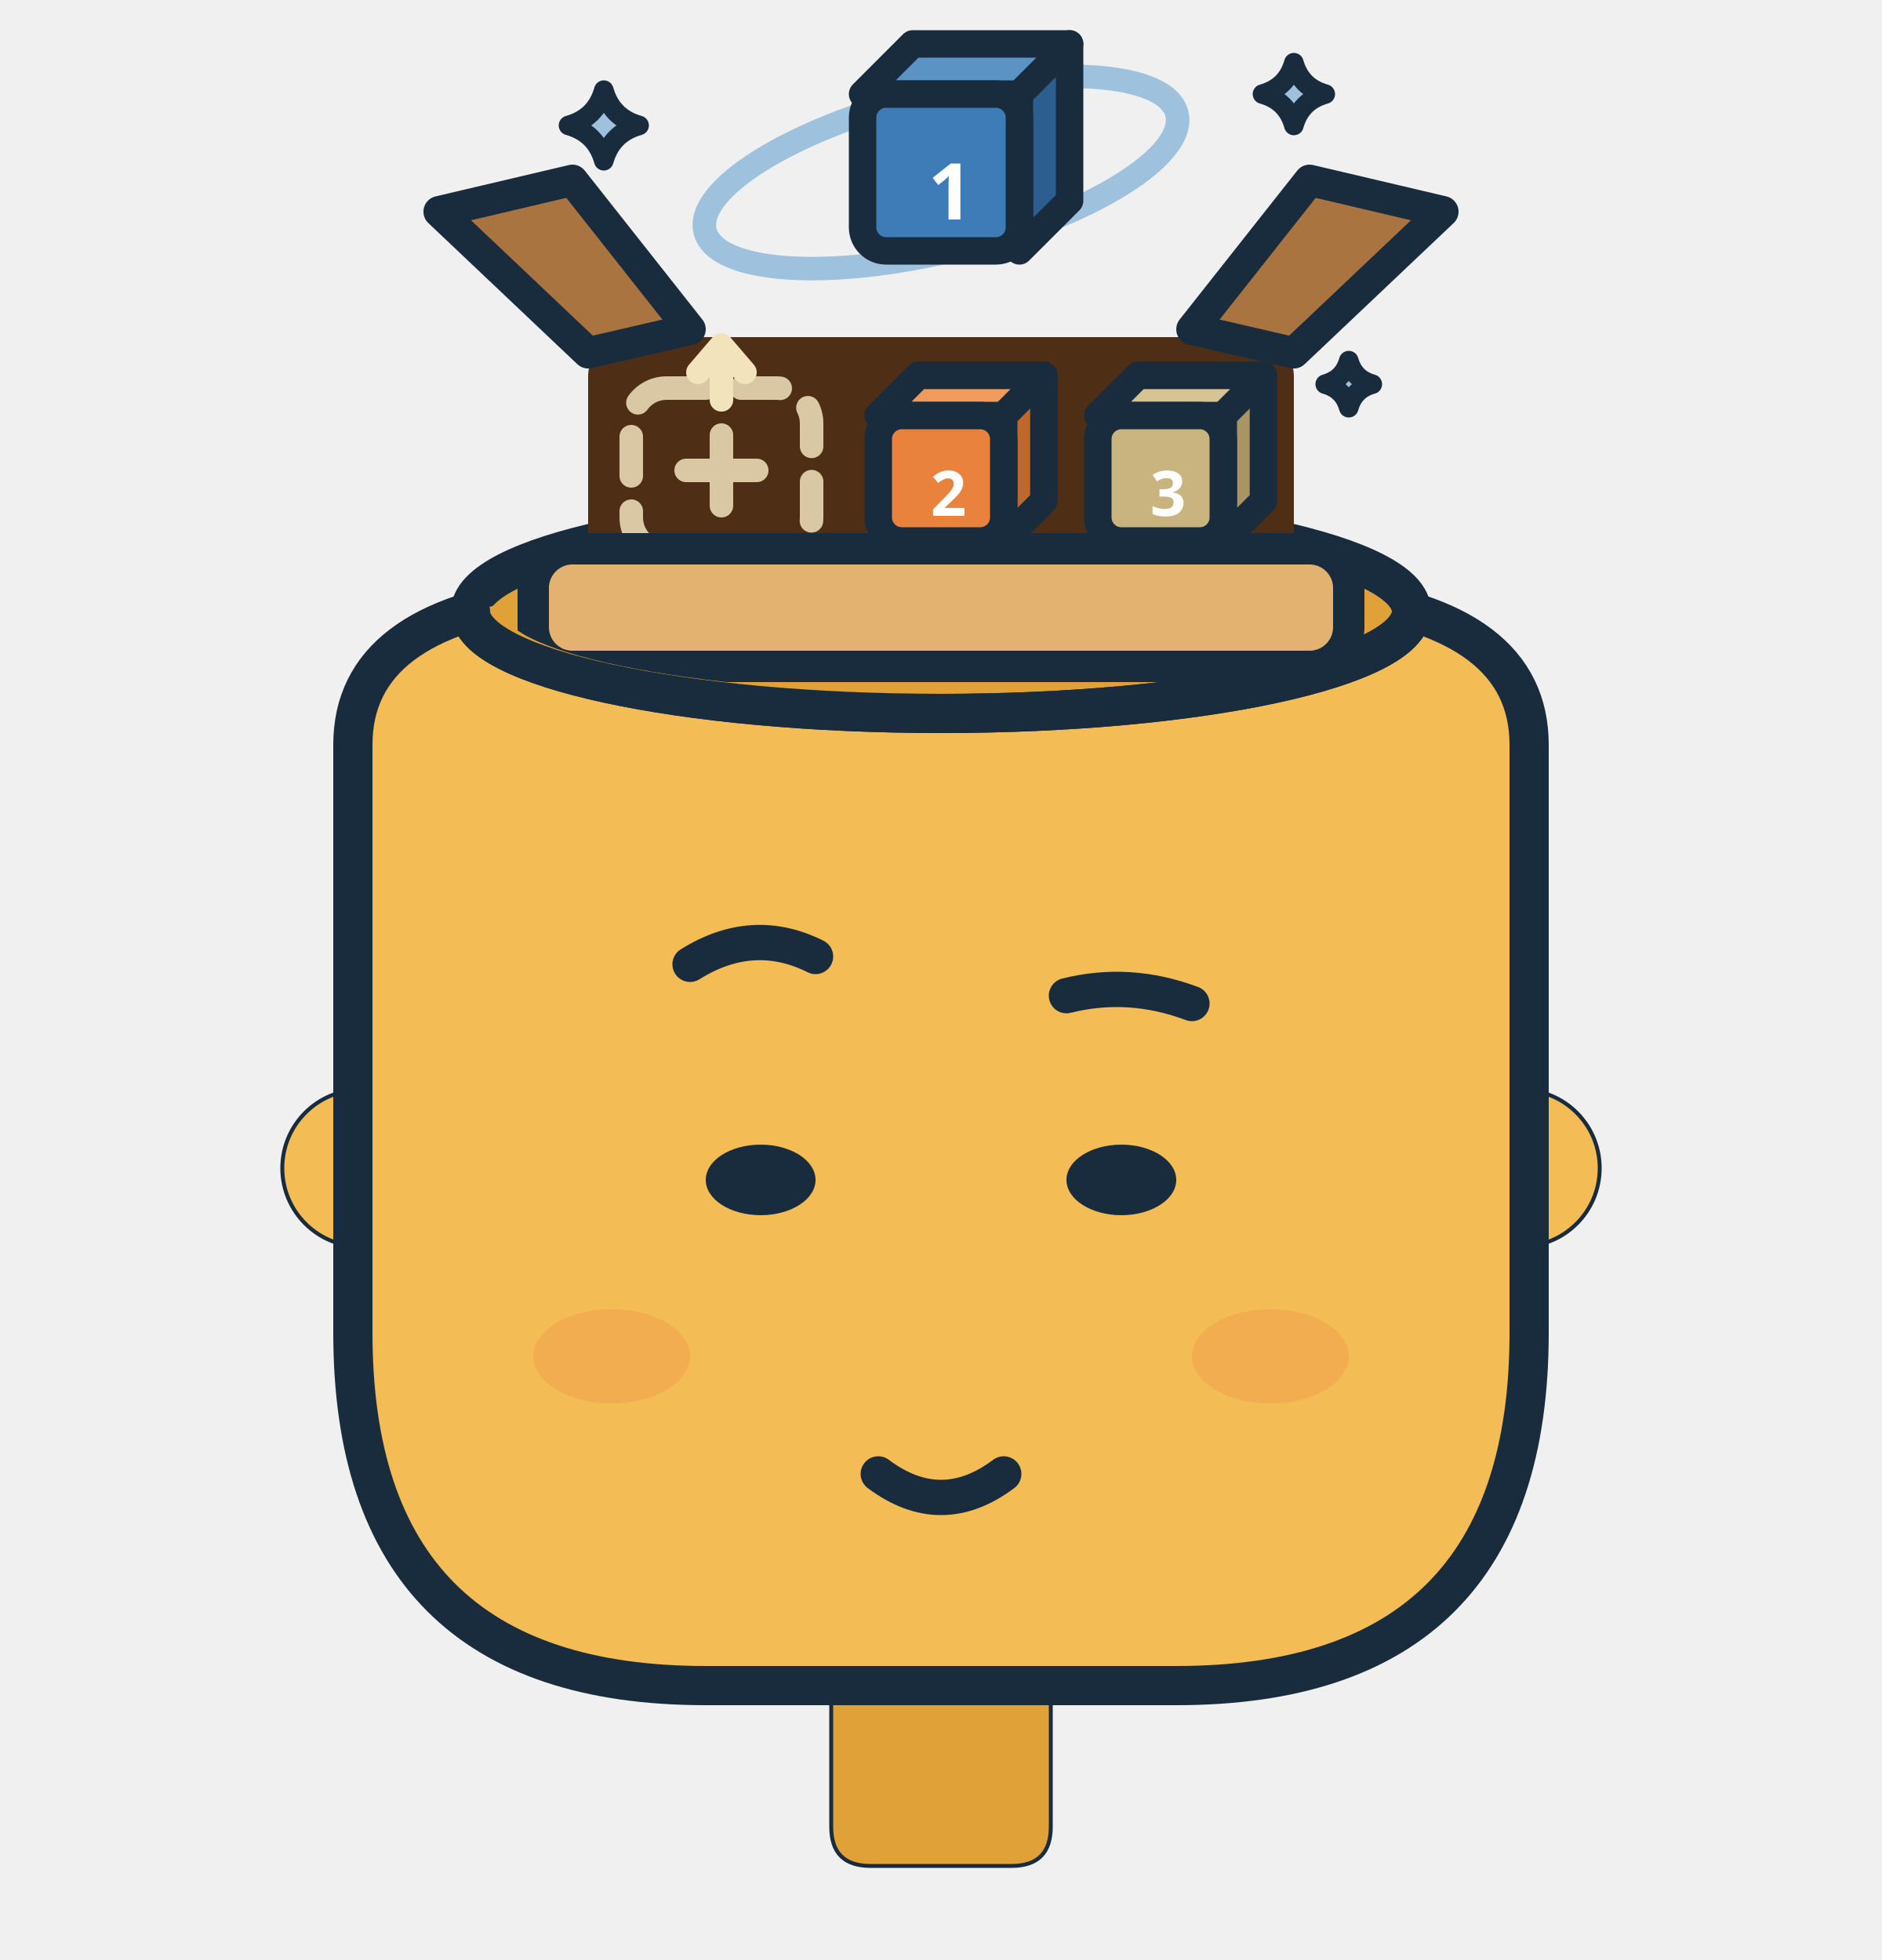
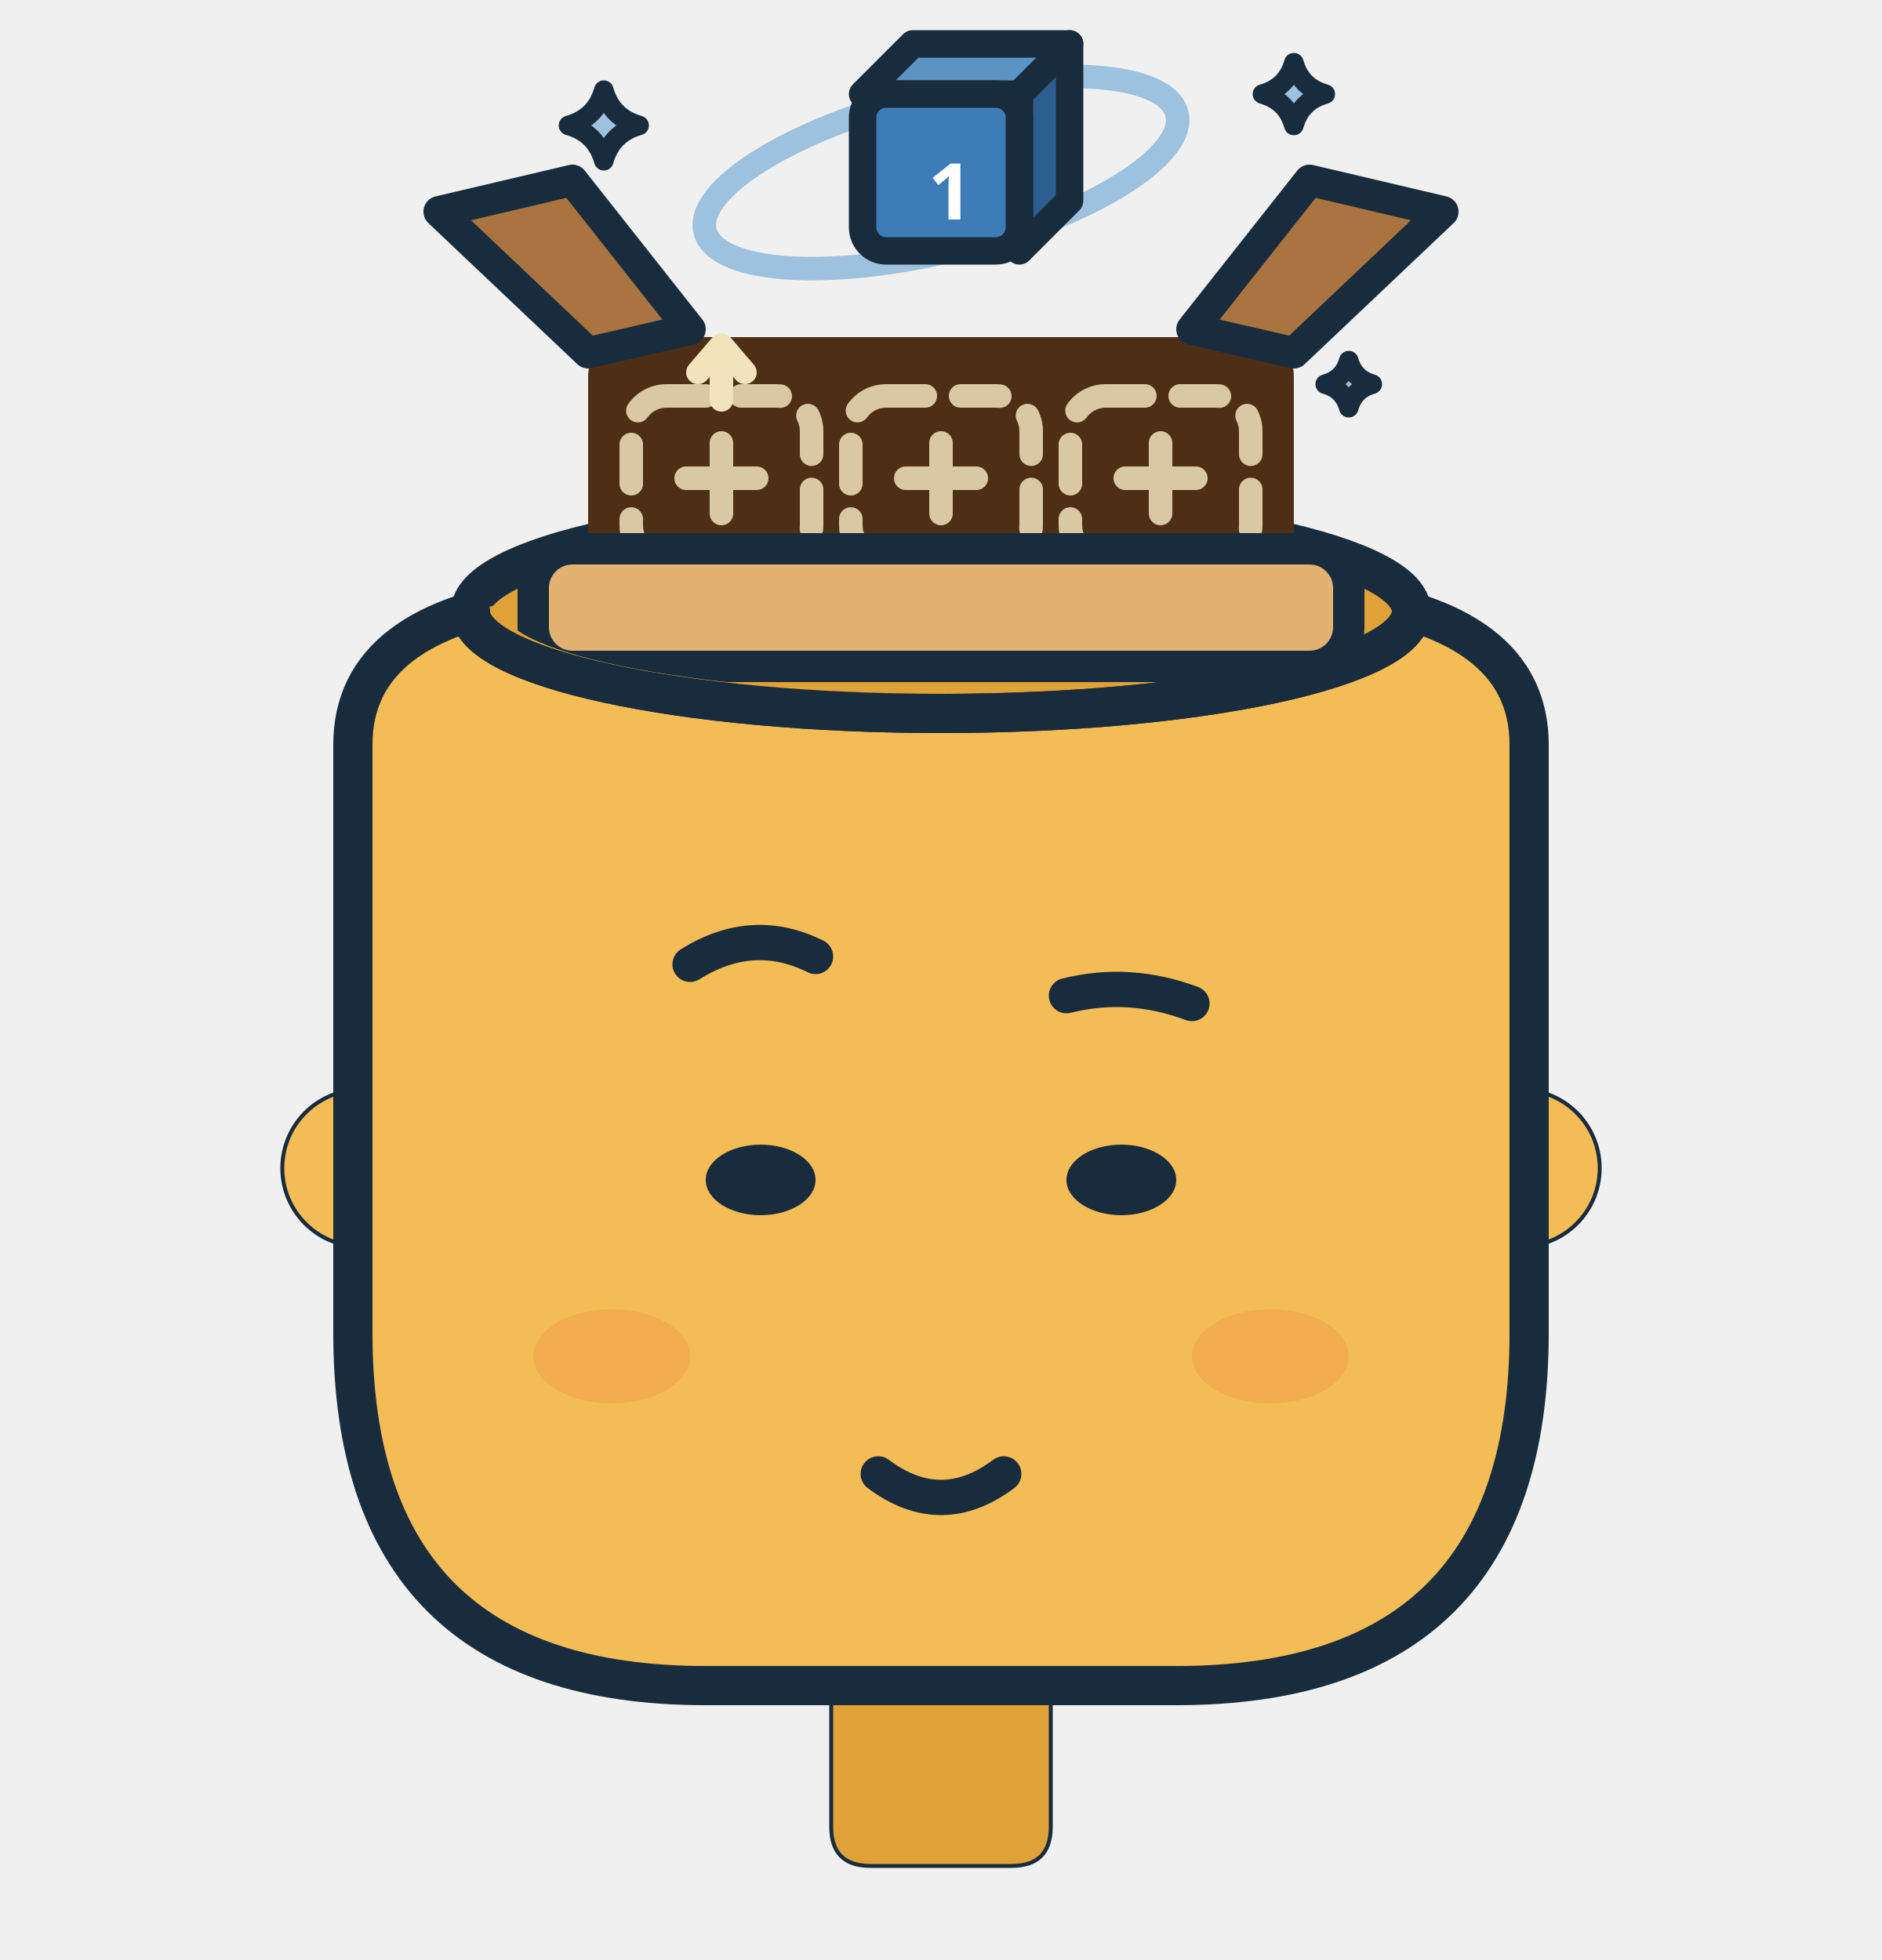
<svg xmlns="http://www.w3.org/2000/svg" viewBox="0 -40 480 500" width="480" height="500">
  <g stroke="#182c3d" stroke-linecap="round" stroke-linejoin="round" fill="none">
    <circle cx="92" cy="258" r="20" fill="#f4bc55" />
    <circle cx="388" cy="258" r="20" fill="#f4bc55" />
    <path d="M212,380 h56 v46 q0,10 -10,10 h-36 q-10,0 -10,-10 Z" fill="#e0a238" />
    <path d="M90,150 L90,300 Q90,390 180,390 L300,390 Q390,390 390,300 L390,150 Q390,118 340,112 L140,112 Q90,118 90,150 Z" fill="#f4bc55" stroke-width="10" />
    <ellipse cx="240" cy="116" rx="120" ry="26" fill="#e0a238" stroke-width="10" />
    <ellipse cx="240" cy="113" rx="100" ry="19" fill="#4e2f16" stroke="none" />
    <rect x="150" y="46" width="180" height="72" rx="10" fill="#4e2f16" stroke="none" />
    <polygon points="150,50 112,14 146,6 176,44" fill="#a9743f" stroke-width="8" />
    <polygon points="330,50 368,14 334,6 304,44" fill="#a9743f" stroke-width="8" />
-     <rect x="161.0" y="59.0" width="46" height="42" rx="9" stroke="#f2e3bd" stroke-width="6" stroke-dasharray="10 9" stroke-opacity="0.85" />
-     <path d="M175,80 h18 M184,71 v18" stroke="#f2e3bd" stroke-width="6" stroke-opacity="0.85" />
+     <rect x="161.0" y="61.0" width="46" height="42" rx="9" stroke="#f2e3bd" stroke-width="6" stroke-dasharray="10 9" stroke-opacity="0.85" />
+     <path d="M175,82 h18 M184,73 v18" stroke="#f2e3bd" stroke-width="6" stroke-opacity="0.85" />
    <path d="M184,62 L184,48 M184,48 l-6,7 M184,48 l6,7" stroke="#f2e3bd" stroke-width="6" />
-     <polygon points="224.0,66.0 234.24,55.76 266.24,55.76 256.0,66.0" fill="#f09a5b" stroke-width="7" opacity="1" />
-     <polygon points="256.0,66.0 266.24,55.76 266.24,87.76 256.0,98.0" fill="#c2672b" stroke-width="7" opacity="1" />
-     <rect x="224" y="66" width="32" height="32" rx="6" fill="#e8823c" stroke-width="7" opacity="1" />
-     <text x="241.92" y="91.6" text-anchor="middle" font-family="system-ui, sans-serif" font-size="16" font-weight="700" fill="#ffffff" stroke="none" opacity="1">2</text>
-     <polygon points="280.0,66.0 290.24,55.76 322.24,55.76 312.0,66.0" fill="#d6c493" stroke-width="7" opacity="1" />
-     <polygon points="312.0,66.0 322.24,55.76 322.24,87.76 312.0,98.0" fill="#a89563" stroke-width="7" opacity="1" />
-     <rect x="280" y="66" width="32" height="32" rx="6" fill="#c9b37e" stroke-width="7" opacity="1" />
-     <text x="297.92" y="91.6" text-anchor="middle" font-family="system-ui, sans-serif" font-size="16" font-weight="700" fill="#ffffff" stroke="none" opacity="1">3</text>
+     <rect x="217.0" y="61.0" width="46" height="42" rx="9" stroke="#f2e3bd" stroke-width="6" stroke-dasharray="10 9" stroke-opacity="0.85" />
+     <path d="M231,82 h18 M240,73 v18" stroke="#f2e3bd" stroke-width="6" stroke-opacity="0.85" />
+     <rect x="273.0" y="61.0" width="46" height="42" rx="9" stroke="#f2e3bd" stroke-width="6" stroke-dasharray="10 9" stroke-opacity="0.85" />
+     <path d="M287,82 h18 M296,73 v18" stroke="#f2e3bd" stroke-width="6" stroke-opacity="0.85" />
    <rect x="136" y="100" width="208" height="30" rx="10" fill="#e3b271" stroke-width="8" />
    <path d="M120,116 A120,26 0 0 0 360,116 A116,22 0 0 1 128,114 Z" fill="#e0a238" stroke="none" />
    <path d="M120,116 A120,26 0 0 0 360,116" stroke-width="10" />
    <ellipse cx="240" cy="4" rx="62" ry="20" stroke="#9ec1dd" stroke-width="6" transform="rotate(-14 240 4)" />
    <polygon points="220.0,-16.0 232.8,-28.8 272.8,-28.8 260.0,-16.0" fill="#5b93c4" stroke-width="7" opacity="1" />
    <polygon points="260.0,-16.0 272.8,-28.8 272.8,11.2 260.0,24.0" fill="#2c5f8f" stroke-width="7" opacity="1" />
    <rect x="220" y="-16" width="40" height="40" rx="6" fill="#3e7cb8" stroke-width="7" opacity="1" />
    <text x="242.4" y="16.0" text-anchor="middle" font-family="system-ui, sans-serif" font-size="20" font-weight="700" fill="#ffffff" stroke="none" opacity="1">1</text>
    <path d="M154,-17 Q155.98,-9.98 163,-8 Q155.98,-6.02 154,1 Q152.02,-6.02 145,-8 Q152.02,-9.98 154,-17 Z" fill="#9ec1dd" stroke-width="5" />
    <path d="M330,-24 Q331.76,-17.76 338,-16 Q331.76,-14.24 330,-8 Q328.24,-14.24 322,-16 Q328.24,-17.76 330,-24 Z" fill="#9ec1dd" stroke-width="5" />
    <path d="M344,52 Q345.32,56.68 350,58 Q345.32,59.32 344,64 Q342.68,59.32 338,58 Q342.68,56.68 344,52 Z" fill="#9ec1dd" stroke-width="5" />
    <path d="M176,206 Q192,196 208,204" stroke-width="9" />
    <path d="M272,214 Q288,210 304,216" stroke-width="9" />
    <ellipse cx="156" cy="306" rx="20" ry="12" fill="#ef9d4b" fill-opacity="0.45" stroke="none" />
    <ellipse cx="324" cy="306" rx="20" ry="12" fill="#ef9d4b" fill-opacity="0.45" stroke="none" />
    <ellipse cx="194" cy="261" rx="14" ry="9" fill="#182c3d" stroke="none" />
    <ellipse cx="286" cy="261" rx="14" ry="9" fill="#182c3d" stroke="none" />
    <path d="M224,336 Q240,348 256,336" stroke-width="9" />
  </g>
</svg>
